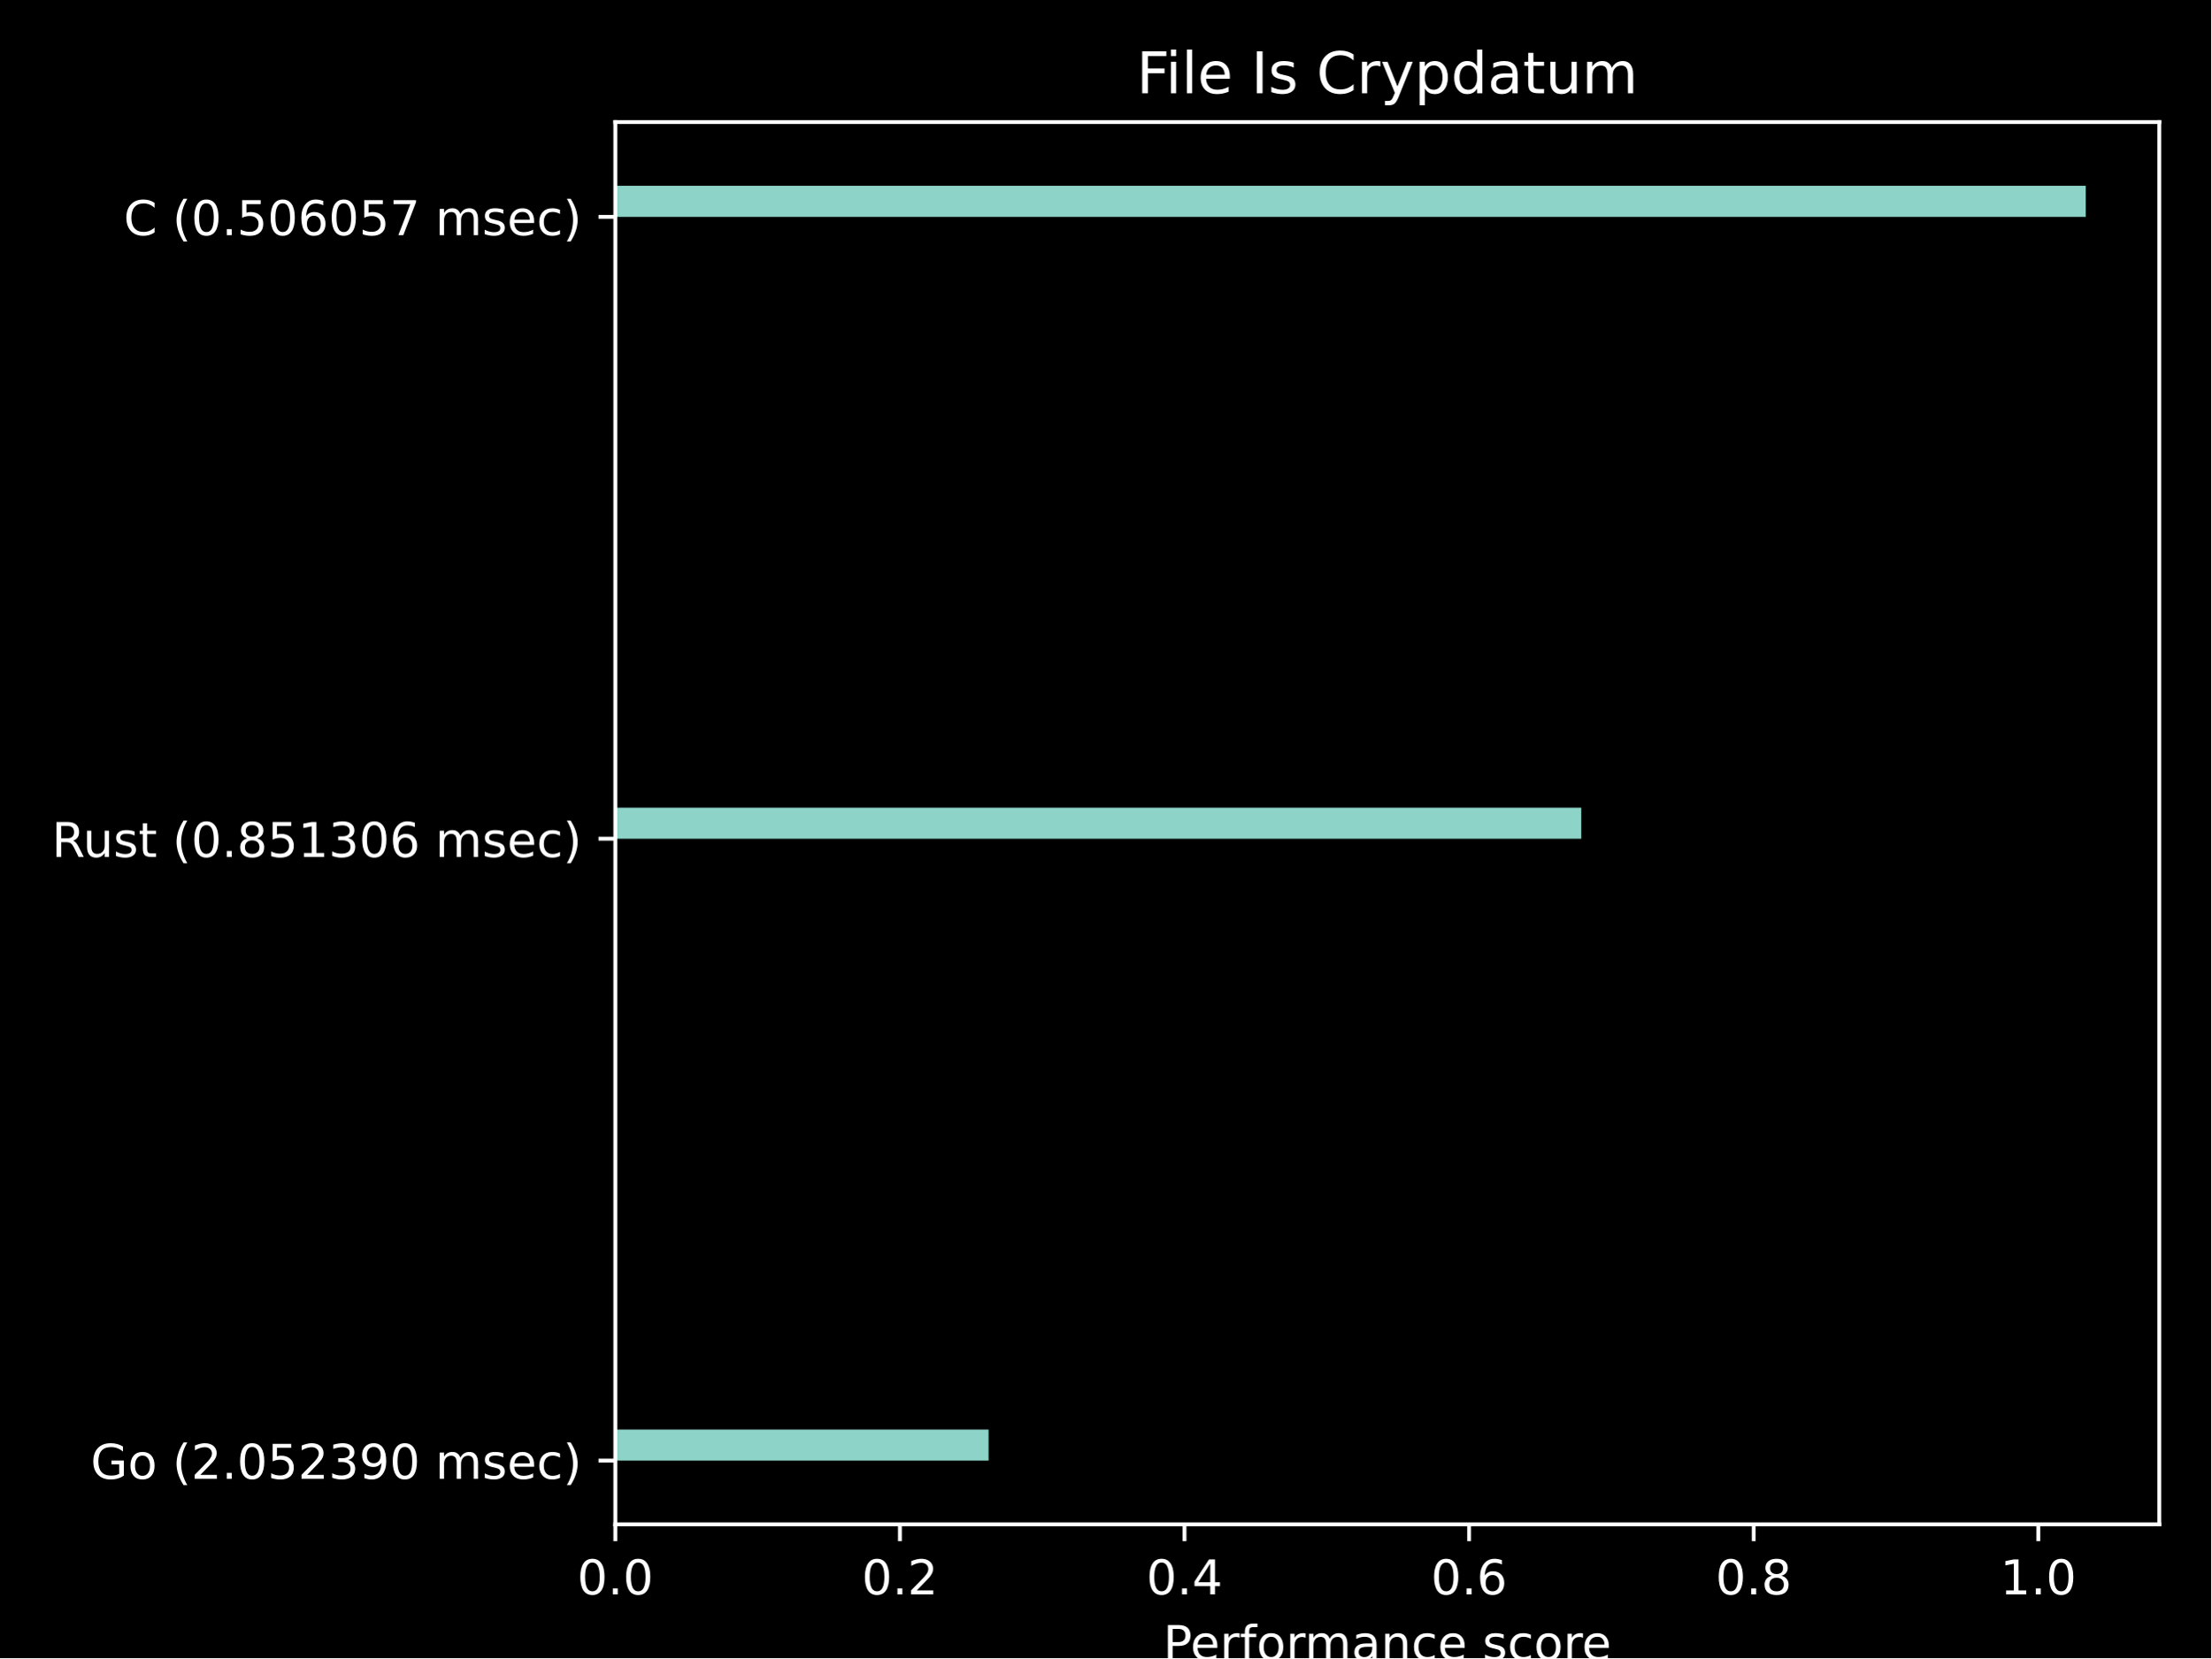
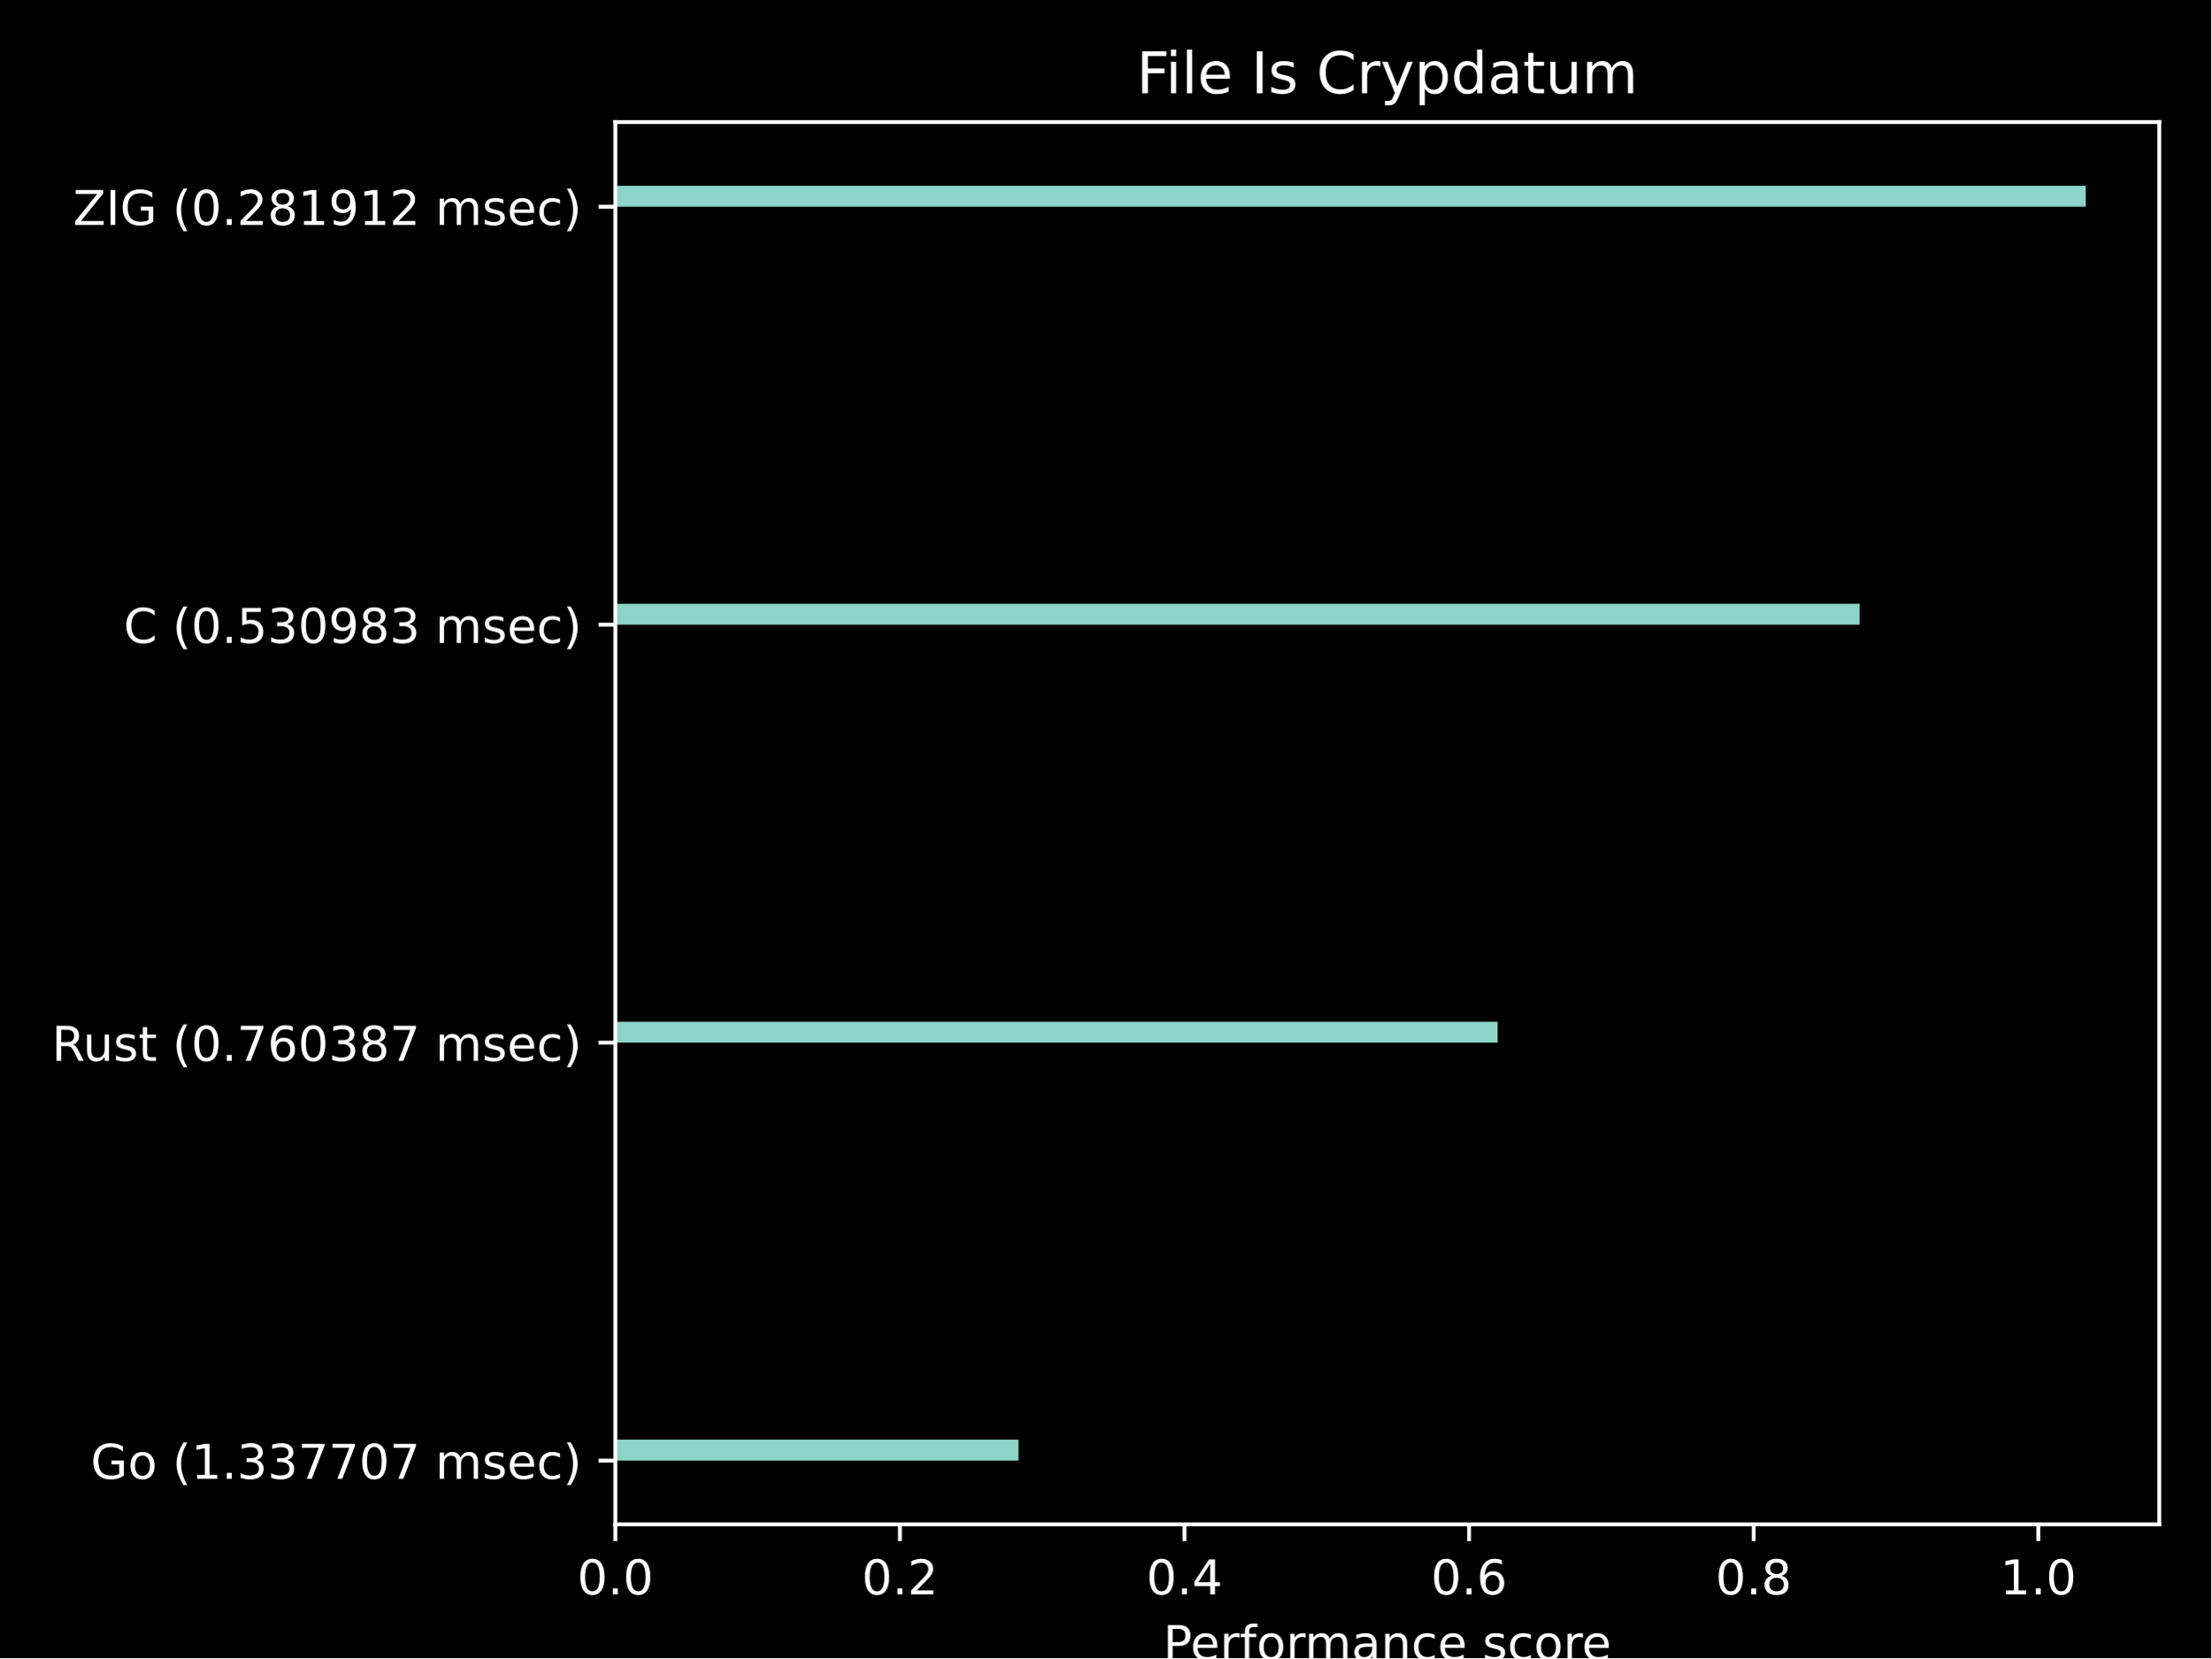
<svg xmlns="http://www.w3.org/2000/svg" xmlns:xlink="http://www.w3.org/1999/xlink" width="460.8pt" height="345.6pt" viewBox="0 0 460.8 345.6" version="1.1">
  <defs>
    <style type="text/css">*{stroke-linejoin: round; stroke-linecap: butt}</style>
  </defs>
  <g id="figure_1">
    <g id="patch_1">
      <path d="M 0 345.6  L 460.8 345.6  L 460.8 0  L 0 0  z " />
    </g>
    <g id="axes_1">
      <g id="patch_2">
        <path d="M 128.23 317.72  L 450 317.72  L 450 25.44  L 128.23 25.44  z " />
      </g>
      <g id="patch_3">
-         <path d="M 128.23 38.725  L 434.678 38.725  L 434.678 45.206  L 128.23 45.206  z " clip-path="url(#p755a1f5426)" style="fill: #8dd3c7" />
+         <path d="M 128.23 38.725  L 434.678 38.725  L 434.678 43.081  L 128.23 43.081  z " clip-path="url(#paf223e69c2)" style="fill: #8dd3c7" />
      </g>
      <g id="patch_4">
-         <path d="M 128.23 168.34  L 329.54 168.34  L 329.54 174.82  L 128.23 174.82  z " clip-path="url(#p755a1f5426)" style="fill: #8dd3c7" />
+         <path d="M 128.23 125.843  L 387.556 125.843  L 387.556 130.199  L 128.23 130.199  z " clip-path="url(#paf223e69c2)" style="fill: #8dd3c7" />
      </g>
      <g id="patch_5">
-         <path d="M 128.23 297.954  L 206.021 297.954  L 206.021 304.435  L 128.23 304.435  z " clip-path="url(#p755a1f5426)" style="fill: #8dd3c7" />
+         <path d="M 128.23 212.961  L 312.109 212.961  L 312.109 217.317  L 128.23 217.317  z " clip-path="url(#paf223e69c2)" style="fill: #8dd3c7" />
+       </g>
+       <g id="patch_6">
+         <path d="M 128.23 300.079  L 212.256 300.079  L 212.256 304.435  L 128.23 304.435  z " clip-path="url(#paf223e69c2)" style="fill: #8dd3c7" />
      </g>
      <g id="matplotlib.axis_1">
        <g id="xtick_1">
          <g id="line2d_1">
            <defs>
-               <path id="m6a91d54876" d="M 0 0  L 0 3.5  " style="stroke: #ffffff; stroke-width: 0.8" />
+               <path id="m68def95273" d="M 0 0  L 0 3.5  " style="stroke: #ffffff; stroke-width: 0.8" />
            </defs>
            <g>
-               <use xlink:href="#m6a91d54876" x="128.23" y="317.72" style="fill: #ffffff; stroke: #ffffff; stroke-width: 0.8" />
+               <use xlink:href="#m68def95273" x="128.23" y="317.72" style="fill: #ffffff; stroke: #ffffff; stroke-width: 0.8" />
            </g>
          </g>
          <g id="text_1">
            <g style="fill: #ffffff" transform="translate(120.2784 332.3184) scale(0.1 -0.1)">
              <defs>
                <path id="DejaVuSans-30" d="M 2034 4250  Q 1547 4250 1301 3770  Q 1056 3291 1056 2328  Q 1056 1369 1301 889  Q 1547 409 2034 409  Q 2525 409 2770 889  Q 3016 1369 3016 2328  Q 3016 3291 2770 3770  Q 2525 4250 2034 4250  z M 2034 4750  Q 2819 4750 3233 4129  Q 3647 3509 3647 2328  Q 3647 1150 3233 529  Q 2819 -91 2034 -91  Q 1250 -91 836 529  Q 422 1150 422 2328  Q 422 3509 836 4129  Q 1250 4750 2034 4750  z " transform="scale(0.015625)" />
                <path id="DejaVuSans-2e" d="M 684 794  L 1344 794  L 1344 0  L 684 0  L 684 794  z " transform="scale(0.015625)" />
              </defs>
              <use xlink:href="#DejaVuSans-30" />
              <use xlink:href="#DejaVuSans-2e" x="63.623" />
              <use xlink:href="#DejaVuSans-30" x="95.41" />
            </g>
          </g>
        </g>
        <g id="xtick_2">
          <g id="line2d_2">
            <g>
-               <use xlink:href="#m6a91d54876" x="187.542" y="317.72" style="fill: #ffffff; stroke: #ffffff; stroke-width: 0.8" />
+               <use xlink:href="#m68def95273" x="187.542" y="317.72" style="fill: #ffffff; stroke: #ffffff; stroke-width: 0.8" />
            </g>
          </g>
          <g id="text_2">
            <g style="fill: #ffffff" transform="translate(179.5909 332.3184) scale(0.1 -0.1)">
              <defs>
                <path id="DejaVuSans-32" d="M 1228 531  L 3431 531  L 3431 0  L 469 0  L 469 531  Q 828 903 1448 1529  Q 2069 2156 2228 2338  Q 2531 2678 2651 2914  Q 2772 3150 2772 3378  Q 2772 3750 2511 3984  Q 2250 4219 1831 4219  Q 1534 4219 1204 4116  Q 875 4013 500 3803  L 500 4441  Q 881 4594 1212 4672  Q 1544 4750 1819 4750  Q 2544 4750 2975 4387  Q 3406 4025 3406 3419  Q 3406 3131 3298 2873  Q 3191 2616 2906 2266  Q 2828 2175 2409 1742  Q 1991 1309 1228 531  z " transform="scale(0.015625)" />
              </defs>
              <use xlink:href="#DejaVuSans-30" />
              <use xlink:href="#DejaVuSans-2e" x="63.623" />
              <use xlink:href="#DejaVuSans-32" x="95.41" />
            </g>
          </g>
        </g>
        <g id="xtick_3">
          <g id="line2d_3">
            <g>
-               <use xlink:href="#m6a91d54876" x="246.855" y="317.72" style="fill: #ffffff; stroke: #ffffff; stroke-width: 0.8" />
+               <use xlink:href="#m68def95273" x="246.855" y="317.72" style="fill: #ffffff; stroke: #ffffff; stroke-width: 0.8" />
            </g>
          </g>
          <g id="text_3">
            <g style="fill: #ffffff" transform="translate(238.9033 332.3184) scale(0.1 -0.1)">
              <defs>
                <path id="DejaVuSans-34" d="M 2419 4116  L 825 1625  L 2419 1625  L 2419 4116  z M 2253 4666  L 3047 4666  L 3047 1625  L 3713 1625  L 3713 1100  L 3047 1100  L 3047 0  L 2419 0  L 2419 1100  L 313 1100  L 313 1709  L 2253 4666  z " transform="scale(0.015625)" />
              </defs>
              <use xlink:href="#DejaVuSans-30" />
              <use xlink:href="#DejaVuSans-2e" x="63.623" />
              <use xlink:href="#DejaVuSans-34" x="95.41" />
            </g>
          </g>
        </g>
        <g id="xtick_4">
          <g id="line2d_4">
            <g>
-               <use xlink:href="#m6a91d54876" x="306.167" y="317.72" style="fill: #ffffff; stroke: #ffffff; stroke-width: 0.8" />
+               <use xlink:href="#m68def95273" x="306.167" y="317.72" style="fill: #ffffff; stroke: #ffffff; stroke-width: 0.8" />
            </g>
          </g>
          <g id="text_4">
            <g style="fill: #ffffff" transform="translate(298.2158 332.3184) scale(0.1 -0.1)">
              <defs>
                <path id="DejaVuSans-36" d="M 2113 2584  Q 1688 2584 1439 2293  Q 1191 2003 1191 1497  Q 1191 994 1439 701  Q 1688 409 2113 409  Q 2538 409 2786 701  Q 3034 994 3034 1497  Q 3034 2003 2786 2293  Q 2538 2584 2113 2584  z M 3366 4563  L 3366 3988  Q 3128 4100 2886 4159  Q 2644 4219 2406 4219  Q 1781 4219 1451 3797  Q 1122 3375 1075 2522  Q 1259 2794 1537 2939  Q 1816 3084 2150 3084  Q 2853 3084 3261 2657  Q 3669 2231 3669 1497  Q 3669 778 3244 343  Q 2819 -91 2113 -91  Q 1303 -91 875 529  Q 447 1150 447 2328  Q 447 3434 972 4092  Q 1497 4750 2381 4750  Q 2619 4750 2861 4703  Q 3103 4656 3366 4563  z " transform="scale(0.015625)" />
              </defs>
              <use xlink:href="#DejaVuSans-30" />
              <use xlink:href="#DejaVuSans-2e" x="63.623" />
              <use xlink:href="#DejaVuSans-36" x="95.41" />
            </g>
          </g>
        </g>
        <g id="xtick_5">
          <g id="line2d_5">
            <g>
-               <use xlink:href="#m6a91d54876" x="365.48" y="317.72" style="fill: #ffffff; stroke: #ffffff; stroke-width: 0.8" />
+               <use xlink:href="#m68def95273" x="365.48" y="317.72" style="fill: #ffffff; stroke: #ffffff; stroke-width: 0.8" />
            </g>
          </g>
          <g id="text_5">
            <g style="fill: #ffffff" transform="translate(357.5282 332.3184) scale(0.1 -0.1)">
              <defs>
                <path id="DejaVuSans-38" d="M 2034 2216  Q 1584 2216 1326 1975  Q 1069 1734 1069 1313  Q 1069 891 1326 650  Q 1584 409 2034 409  Q 2484 409 2743 651  Q 3003 894 3003 1313  Q 3003 1734 2745 1975  Q 2488 2216 2034 2216  z M 1403 2484  Q 997 2584 770 2862  Q 544 3141 544 3541  Q 544 4100 942 4425  Q 1341 4750 2034 4750  Q 2731 4750 3128 4425  Q 3525 4100 3525 3541  Q 3525 3141 3298 2862  Q 3072 2584 2669 2484  Q 3125 2378 3379 2068  Q 3634 1759 3634 1313  Q 3634 634 3220 271  Q 2806 -91 2034 -91  Q 1263 -91 848 271  Q 434 634 434 1313  Q 434 1759 690 2068  Q 947 2378 1403 2484  z M 1172 3481  Q 1172 3119 1398 2916  Q 1625 2713 2034 2713  Q 2441 2713 2670 2916  Q 2900 3119 2900 3481  Q 2900 3844 2670 4047  Q 2441 4250 2034 4250  Q 1625 4250 1398 4047  Q 1172 3844 1172 3481  z " transform="scale(0.015625)" />
              </defs>
              <use xlink:href="#DejaVuSans-30" />
              <use xlink:href="#DejaVuSans-2e" x="63.623" />
              <use xlink:href="#DejaVuSans-38" x="95.41" />
            </g>
          </g>
        </g>
        <g id="xtick_6">
          <g id="line2d_6">
            <g>
-               <use xlink:href="#m6a91d54876" x="424.792" y="317.72" style="fill: #ffffff; stroke: #ffffff; stroke-width: 0.8" />
+               <use xlink:href="#m68def95273" x="424.792" y="317.72" style="fill: #ffffff; stroke: #ffffff; stroke-width: 0.8" />
            </g>
          </g>
          <g id="text_6">
            <g style="fill: #ffffff" transform="translate(416.8406 332.3184) scale(0.1 -0.1)">
              <defs>
                <path id="DejaVuSans-31" d="M 794 531  L 1825 531  L 1825 4091  L 703 3866  L 703 4441  L 1819 4666  L 2450 4666  L 2450 531  L 3481 531  L 3481 0  L 794 0  L 794 531  z " transform="scale(0.015625)" />
              </defs>
              <use xlink:href="#DejaVuSans-31" />
              <use xlink:href="#DejaVuSans-2e" x="63.623" />
              <use xlink:href="#DejaVuSans-30" x="95.41" />
            </g>
          </g>
        </g>
        <g id="text_7">
          <g style="fill: #ffffff" transform="translate(242.4111 345.9966) scale(0.1 -0.1)">
            <defs>
              <path id="DejaVuSans-50" d="M 1259 4147  L 1259 2394  L 2053 2394  Q 2494 2394 2734 2622  Q 2975 2850 2975 3272  Q 2975 3691 2734 3919  Q 2494 4147 2053 4147  L 1259 4147  z M 628 4666  L 2053 4666  Q 2838 4666 3239 4311  Q 3641 3956 3641 3272  Q 3641 2581 3239 2228  Q 2838 1875 2053 1875  L 1259 1875  L 1259 0  L 628 0  L 628 4666  z " transform="scale(0.015625)" />
              <path id="DejaVuSans-65" d="M 3597 1894  L 3597 1613  L 953 1613  Q 991 1019 1311 708  Q 1631 397 2203 397  Q 2534 397 2845 478  Q 3156 559 3463 722  L 3463 178  Q 3153 47 2828 -22  Q 2503 -91 2169 -91  Q 1331 -91 842 396  Q 353 884 353 1716  Q 353 2575 817 3079  Q 1281 3584 2069 3584  Q 2775 3584 3186 3129  Q 3597 2675 3597 1894  z M 3022 2063  Q 3016 2534 2758 2815  Q 2500 3097 2075 3097  Q 1594 3097 1305 2825  Q 1016 2553 972 2059  L 3022 2063  z " transform="scale(0.015625)" />
              <path id="DejaVuSans-72" d="M 2631 2963  Q 2534 3019 2420 3045  Q 2306 3072 2169 3072  Q 1681 3072 1420 2755  Q 1159 2438 1159 1844  L 1159 0  L 581 0  L 581 3500  L 1159 3500  L 1159 2956  Q 1341 3275 1631 3429  Q 1922 3584 2338 3584  Q 2397 3584 2469 3576  Q 2541 3569 2628 3553  L 2631 2963  z " transform="scale(0.015625)" />
              <path id="DejaVuSans-66" d="M 2375 4863  L 2375 4384  L 1825 4384  Q 1516 4384 1395 4259  Q 1275 4134 1275 3809  L 1275 3500  L 2222 3500  L 2222 3053  L 1275 3053  L 1275 0  L 697 0  L 697 3053  L 147 3053  L 147 3500  L 697 3500  L 697 3744  Q 697 4328 969 4595  Q 1241 4863 1831 4863  L 2375 4863  z " transform="scale(0.015625)" />
              <path id="DejaVuSans-6f" d="M 1959 3097  Q 1497 3097 1228 2736  Q 959 2375 959 1747  Q 959 1119 1226 758  Q 1494 397 1959 397  Q 2419 397 2687 759  Q 2956 1122 2956 1747  Q 2956 2369 2687 2733  Q 2419 3097 1959 3097  z M 1959 3584  Q 2709 3584 3137 3096  Q 3566 2609 3566 1747  Q 3566 888 3137 398  Q 2709 -91 1959 -91  Q 1206 -91 779 398  Q 353 888 353 1747  Q 353 2609 779 3096  Q 1206 3584 1959 3584  z " transform="scale(0.015625)" />
              <path id="DejaVuSans-6d" d="M 3328 2828  Q 3544 3216 3844 3400  Q 4144 3584 4550 3584  Q 5097 3584 5394 3201  Q 5691 2819 5691 2113  L 5691 0  L 5113 0  L 5113 2094  Q 5113 2597 4934 2840  Q 4756 3084 4391 3084  Q 3944 3084 3684 2787  Q 3425 2491 3425 1978  L 3425 0  L 2847 0  L 2847 2094  Q 2847 2600 2669 2842  Q 2491 3084 2119 3084  Q 1678 3084 1418 2786  Q 1159 2488 1159 1978  L 1159 0  L 581 0  L 581 3500  L 1159 3500  L 1159 2956  Q 1356 3278 1631 3431  Q 1906 3584 2284 3584  Q 2666 3584 2933 3390  Q 3200 3197 3328 2828  z " transform="scale(0.015625)" />
              <path id="DejaVuSans-61" d="M 2194 1759  Q 1497 1759 1228 1600  Q 959 1441 959 1056  Q 959 750 1161 570  Q 1363 391 1709 391  Q 2188 391 2477 730  Q 2766 1069 2766 1631  L 2766 1759  L 2194 1759  z M 3341 1997  L 3341 0  L 2766 0  L 2766 531  Q 2569 213 2275 61  Q 1981 -91 1556 -91  Q 1019 -91 701 211  Q 384 513 384 1019  Q 384 1609 779 1909  Q 1175 2209 1959 2209  L 2766 2209  L 2766 2266  Q 2766 2663 2505 2880  Q 2244 3097 1772 3097  Q 1472 3097 1187 3025  Q 903 2953 641 2809  L 641 3341  Q 956 3463 1253 3523  Q 1550 3584 1831 3584  Q 2591 3584 2966 3190  Q 3341 2797 3341 1997  z " transform="scale(0.015625)" />
              <path id="DejaVuSans-6e" d="M 3513 2113  L 3513 0  L 2938 0  L 2938 2094  Q 2938 2591 2744 2837  Q 2550 3084 2163 3084  Q 1697 3084 1428 2787  Q 1159 2491 1159 1978  L 1159 0  L 581 0  L 581 3500  L 1159 3500  L 1159 2956  Q 1366 3272 1645 3428  Q 1925 3584 2291 3584  Q 2894 3584 3203 3211  Q 3513 2838 3513 2113  z " transform="scale(0.015625)" />
              <path id="DejaVuSans-63" d="M 3122 3366  L 3122 2828  Q 2878 2963 2633 3030  Q 2388 3097 2138 3097  Q 1578 3097 1268 2742  Q 959 2388 959 1747  Q 959 1106 1268 751  Q 1578 397 2138 397  Q 2388 397 2633 464  Q 2878 531 3122 666  L 3122 134  Q 2881 22 2623 -34  Q 2366 -91 2075 -91  Q 1284 -91 818 406  Q 353 903 353 1747  Q 353 2603 823 3093  Q 1294 3584 2113 3584  Q 2378 3584 2631 3529  Q 2884 3475 3122 3366  z " transform="scale(0.015625)" />
              <path id="DejaVuSans-20" transform="scale(0.015625)" />
              <path id="DejaVuSans-73" d="M 2834 3397  L 2834 2853  Q 2591 2978 2328 3040  Q 2066 3103 1784 3103  Q 1356 3103 1142 2972  Q 928 2841 928 2578  Q 928 2378 1081 2264  Q 1234 2150 1697 2047  L 1894 2003  Q 2506 1872 2764 1633  Q 3022 1394 3022 966  Q 3022 478 2636 193  Q 2250 -91 1575 -91  Q 1294 -91 989 -36  Q 684 19 347 128  L 347 722  Q 666 556 975 473  Q 1284 391 1588 391  Q 1994 391 2212 530  Q 2431 669 2431 922  Q 2431 1156 2273 1281  Q 2116 1406 1581 1522  L 1381 1569  Q 847 1681 609 1914  Q 372 2147 372 2553  Q 372 3047 722 3315  Q 1072 3584 1716 3584  Q 2034 3584 2315 3537  Q 2597 3491 2834 3397  z " transform="scale(0.015625)" />
            </defs>
            <use xlink:href="#DejaVuSans-50" />
            <use xlink:href="#DejaVuSans-65" x="56.678" />
            <use xlink:href="#DejaVuSans-72" x="118.201" />
            <use xlink:href="#DejaVuSans-66" x="159.314" />
            <use xlink:href="#DejaVuSans-6f" x="194.52" />
            <use xlink:href="#DejaVuSans-72" x="255.701" />
            <use xlink:href="#DejaVuSans-6d" x="295.064" />
            <use xlink:href="#DejaVuSans-61" x="392.477" />
            <use xlink:href="#DejaVuSans-6e" x="453.756" />
            <use xlink:href="#DejaVuSans-63" x="517.135" />
            <use xlink:href="#DejaVuSans-65" x="572.115" />
            <use xlink:href="#DejaVuSans-20" x="633.639" />
            <use xlink:href="#DejaVuSans-73" x="665.426" />
            <use xlink:href="#DejaVuSans-63" x="717.525" />
            <use xlink:href="#DejaVuSans-6f" x="772.506" />
            <use xlink:href="#DejaVuSans-72" x="833.688" />
            <use xlink:href="#DejaVuSans-65" x="872.551" />
          </g>
        </g>
      </g>
      <g id="matplotlib.axis_2">
        <g id="ytick_1">
          <g id="line2d_7">
            <defs>
-               <path id="m76ee1b134c" d="M 0 0  L -3.5 0  " style="stroke: #ffffff; stroke-width: 0.8" />
+               <path id="m04b089ded4" d="M 0 0  L -3.5 0  " style="stroke: #ffffff; stroke-width: 0.8" />
            </defs>
            <g>
-               <use xlink:href="#m76ee1b134c" x="128.23" y="45.206" style="fill: #ffffff; stroke: #ffffff; stroke-width: 0.8" />
+               <use xlink:href="#m04b089ded4" x="128.23" y="43.081" style="fill: #ffffff; stroke: #ffffff; stroke-width: 0.8" />
            </g>
          </g>
          <g id="text_8">
-             <g style="fill: #ffffff" transform="translate(25.77062 49.00538) scale(0.1 -0.1)">
+             <g style="fill: #ffffff" transform="translate(15.205 46.88056) scale(0.1 -0.1)">
+               <defs>
+                 <path id="DejaVuSans-5a" d="M 359 4666  L 4025 4666  L 4025 4184  L 1075 531  L 4097 531  L 4097 0  L 288 0  L 288 481  L 3238 4134  L 359 4134  L 359 4666  z " transform="scale(0.015625)" />
+                 <path id="DejaVuSans-49" d="M 628 4666  L 1259 4666  L 1259 0  L 628 0  L 628 4666  z " transform="scale(0.015625)" />
+                 <path id="DejaVuSans-47" d="M 3809 666  L 3809 1919  L 2778 1919  L 2778 2438  L 4434 2438  L 4434 434  Q 4069 175 3628 42  Q 3188 -91 2688 -91  Q 1594 -91 976 548  Q 359 1188 359 2328  Q 359 3472 976 4111  Q 1594 4750 2688 4750  Q 3144 4750 3555 4637  Q 3966 4525 4313 4306  L 4313 3634  Q 3963 3931 3569 4081  Q 3175 4231 2741 4231  Q 1884 4231 1454 3753  Q 1025 3275 1025 2328  Q 1025 1384 1454 906  Q 1884 428 2741 428  Q 3075 428 3337 486  Q 3600 544 3809 666  z " transform="scale(0.015625)" />
+                 <path id="DejaVuSans-28" d="M 1984 4856  Q 1566 4138 1362 3434  Q 1159 2731 1159 2009  Q 1159 1288 1364 580  Q 1569 -128 1984 -844  L 1484 -844  Q 1016 -109 783 600  Q 550 1309 550 2009  Q 550 2706 781 3412  Q 1013 4119 1484 4856  L 1984 4856  z " transform="scale(0.015625)" />
+                 <path id="DejaVuSans-39" d="M 703 97  L 703 672  Q 941 559 1184 500  Q 1428 441 1663 441  Q 2288 441 2617 861  Q 2947 1281 2994 2138  Q 2813 1869 2534 1725  Q 2256 1581 1919 1581  Q 1219 1581 811 2004  Q 403 2428 403 3163  Q 403 3881 828 4315  Q 1253 4750 1959 4750  Q 2769 4750 3195 4129  Q 3622 3509 3622 2328  Q 3622 1225 3098 567  Q 2575 -91 1691 -91  Q 1453 -91 1209 -44  Q 966 3 703 97  z M 1959 2075  Q 2384 2075 2632 2365  Q 2881 2656 2881 3163  Q 2881 3666 2632 3958  Q 2384 4250 1959 4250  Q 1534 4250 1286 3958  Q 1038 3666 1038 3163  Q 1038 2656 1286 2365  Q 1534 2075 1959 2075  z " transform="scale(0.015625)" />
+                 <path id="DejaVuSans-29" d="M 513 4856  L 1013 4856  Q 1481 4119 1714 3412  Q 1947 2706 1947 2009  Q 1947 1309 1714 600  Q 1481 -109 1013 -844  L 513 -844  Q 928 -128 1133 580  Q 1338 1288 1338 2009  Q 1338 2731 1133 3434  Q 928 4138 513 4856  z " transform="scale(0.015625)" />
+               </defs>
+               <use xlink:href="#DejaVuSans-5a" />
+               <use xlink:href="#DejaVuSans-49" x="68.506" />
+               <use xlink:href="#DejaVuSans-47" x="97.998" />
+               <use xlink:href="#DejaVuSans-20" x="175.488" />
+               <use xlink:href="#DejaVuSans-28" x="207.275" />
+               <use xlink:href="#DejaVuSans-30" x="246.289" />
+               <use xlink:href="#DejaVuSans-2e" x="309.912" />
+               <use xlink:href="#DejaVuSans-32" x="341.699" />
+               <use xlink:href="#DejaVuSans-38" x="405.322" />
+               <use xlink:href="#DejaVuSans-31" x="468.945" />
+               <use xlink:href="#DejaVuSans-39" x="532.568" />
+               <use xlink:href="#DejaVuSans-31" x="596.191" />
+               <use xlink:href="#DejaVuSans-32" x="659.814" />
+               <use xlink:href="#DejaVuSans-20" x="723.438" />
+               <use xlink:href="#DejaVuSans-6d" x="755.225" />
+               <use xlink:href="#DejaVuSans-73" x="852.637" />
+               <use xlink:href="#DejaVuSans-65" x="904.736" />
+               <use xlink:href="#DejaVuSans-63" x="966.26" />
+               <use xlink:href="#DejaVuSans-29" x="1021.24" />
+             </g>
+           </g>
+         </g>
+         <g id="ytick_2">
+           <g id="line2d_8">
+             <g>
+               <use xlink:href="#m04b089ded4" x="128.23" y="130.199" style="fill: #ffffff; stroke: #ffffff; stroke-width: 0.8" />
+             </g>
+           </g>
+           <g id="text_9">
+             <g style="fill: #ffffff" transform="translate(25.77062 133.9983) scale(0.1 -0.1)">
              <defs>
                <path id="DejaVuSans-43" d="M 4122 4306  L 4122 3641  Q 3803 3938 3442 4084  Q 3081 4231 2675 4231  Q 1875 4231 1450 3742  Q 1025 3253 1025 2328  Q 1025 1406 1450 917  Q 1875 428 2675 428  Q 3081 428 3442 575  Q 3803 722 4122 1019  L 4122 359  Q 3791 134 3420 21  Q 3050 -91 2638 -91  Q 1578 -91 968 557  Q 359 1206 359 2328  Q 359 3453 968 4101  Q 1578 4750 2638 4750  Q 3056 4750 3426 4639  Q 3797 4528 4122 4306  z " transform="scale(0.015625)" />
-                 <path id="DejaVuSans-28" d="M 1984 4856  Q 1566 4138 1362 3434  Q 1159 2731 1159 2009  Q 1159 1288 1364 580  Q 1569 -128 1984 -844  L 1484 -844  Q 1016 -109 783 600  Q 550 1309 550 2009  Q 550 2706 781 3412  Q 1013 4119 1484 4856  L 1984 4856  z " transform="scale(0.015625)" />
                <path id="DejaVuSans-35" d="M 691 4666  L 3169 4666  L 3169 4134  L 1269 4134  L 1269 2991  Q 1406 3038 1543 3061  Q 1681 3084 1819 3084  Q 2600 3084 3056 2656  Q 3513 2228 3513 1497  Q 3513 744 3044 326  Q 2575 -91 1722 -91  Q 1428 -91 1123 -41  Q 819 9 494 109  L 494 744  Q 775 591 1075 516  Q 1375 441 1709 441  Q 2250 441 2565 725  Q 2881 1009 2881 1497  Q 2881 1984 2565 2268  Q 2250 2553 1709 2553  Q 1456 2553 1204 2497  Q 953 2441 691 2322  L 691 4666  z " transform="scale(0.015625)" />
-                 <path id="DejaVuSans-37" d="M 525 4666  L 3525 4666  L 3525 4397  L 1831 0  L 1172 0  L 2766 4134  L 525 4134  L 525 4666  z " transform="scale(0.015625)" />
-                 <path id="DejaVuSans-29" d="M 513 4856  L 1013 4856  Q 1481 4119 1714 3412  Q 1947 2706 1947 2009  Q 1947 1309 1714 600  Q 1481 -109 1013 -844  L 513 -844  Q 928 -128 1133 580  Q 1338 1288 1338 2009  Q 1338 2731 1133 3434  Q 928 4138 513 4856  z " transform="scale(0.015625)" />
+                 <path id="DejaVuSans-33" d="M 2597 2516  Q 3050 2419 3304 2112  Q 3559 1806 3559 1356  Q 3559 666 3084 287  Q 2609 -91 1734 -91  Q 1441 -91 1130 -33  Q 819 25 488 141  L 488 750  Q 750 597 1062 519  Q 1375 441 1716 441  Q 2309 441 2620 675  Q 2931 909 2931 1356  Q 2931 1769 2642 2001  Q 2353 2234 1838 2234  L 1294 2234  L 1294 2753  L 1863 2753  Q 2328 2753 2575 2939  Q 2822 3125 2822 3475  Q 2822 3834 2567 4026  Q 2313 4219 1838 4219  Q 1578 4219 1281 4162  Q 984 4106 628 3988  L 628 4550  Q 988 4650 1302 4700  Q 1616 4750 1894 4750  Q 2613 4750 3031 4423  Q 3450 4097 3450 3541  Q 3450 3153 3228 2886  Q 3006 2619 2597 2516  z " transform="scale(0.015625)" />
              </defs>
              <use xlink:href="#DejaVuSans-43" />
              <use xlink:href="#DejaVuSans-20" x="69.824" />
              <use xlink:href="#DejaVuSans-28" x="101.611" />
              <use xlink:href="#DejaVuSans-30" x="140.625" />
              <use xlink:href="#DejaVuSans-2e" x="204.248" />
              <use xlink:href="#DejaVuSans-35" x="236.035" />
-               <use xlink:href="#DejaVuSans-30" x="299.658" />
-               <use xlink:href="#DejaVuSans-36" x="363.281" />
-               <use xlink:href="#DejaVuSans-30" x="426.904" />
-               <use xlink:href="#DejaVuSans-35" x="490.527" />
-               <use xlink:href="#DejaVuSans-37" x="554.15" />
+               <use xlink:href="#DejaVuSans-33" x="299.658" />
+               <use xlink:href="#DejaVuSans-30" x="363.281" />
+               <use xlink:href="#DejaVuSans-39" x="426.904" />
+               <use xlink:href="#DejaVuSans-38" x="490.527" />
+               <use xlink:href="#DejaVuSans-33" x="554.15" />
              <use xlink:href="#DejaVuSans-20" x="617.773" />
              <use xlink:href="#DejaVuSans-6d" x="649.561" />
              <use xlink:href="#DejaVuSans-73" x="746.973" />
              <use xlink:href="#DejaVuSans-65" x="799.072" />
              <use xlink:href="#DejaVuSans-63" x="860.596" />
              <use xlink:href="#DejaVuSans-29" x="915.576" />
            </g>
          </g>
        </g>
-         <g id="ytick_2">
-           <g id="line2d_8">
-             <g>
-               <use xlink:href="#m76ee1b134c" x="128.23" y="174.82" style="fill: #ffffff; stroke: #ffffff; stroke-width: 0.8" />
-             </g>
-           </g>
-           <g id="text_9">
-             <g style="fill: #ffffff" transform="translate(10.78781 178.6196) scale(0.1 -0.1)">
+         <g id="ytick_3">
+           <g id="line2d_9">
+             <g>
+               <use xlink:href="#m04b089ded4" x="128.23" y="217.317" style="fill: #ffffff; stroke: #ffffff; stroke-width: 0.8" />
+             </g>
+           </g>
+           <g id="text_10">
+             <g style="fill: #ffffff" transform="translate(10.78781 221.116) scale(0.1 -0.1)">
              <defs>
                <path id="DejaVuSans-52" d="M 2841 2188  Q 3044 2119 3236 1894  Q 3428 1669 3622 1275  L 4263 0  L 3584 0  L 2988 1197  Q 2756 1666 2539 1819  Q 2322 1972 1947 1972  L 1259 1972  L 1259 0  L 628 0  L 628 4666  L 2053 4666  Q 2853 4666 3247 4331  Q 3641 3997 3641 3322  Q 3641 2881 3436 2590  Q 3231 2300 2841 2188  z M 1259 4147  L 1259 2491  L 2053 2491  Q 2509 2491 2742 2702  Q 2975 2913 2975 3322  Q 2975 3731 2742 3939  Q 2509 4147 2053 4147  L 1259 4147  z " transform="scale(0.015625)" />
                <path id="DejaVuSans-75" d="M 544 1381  L 544 3500  L 1119 3500  L 1119 1403  Q 1119 906 1312 657  Q 1506 409 1894 409  Q 2359 409 2629 706  Q 2900 1003 2900 1516  L 2900 3500  L 3475 3500  L 3475 0  L 2900 0  L 2900 538  Q 2691 219 2414 64  Q 2138 -91 1772 -91  Q 1169 -91 856 284  Q 544 659 544 1381  z M 1991 3584  L 1991 3584  z " transform="scale(0.015625)" />
                <path id="DejaVuSans-74" d="M 1172 4494  L 1172 3500  L 2356 3500  L 2356 3053  L 1172 3053  L 1172 1153  Q 1172 725 1289 603  Q 1406 481 1766 481  L 2356 481  L 2356 0  L 1766 0  Q 1100 0 847 248  Q 594 497 594 1153  L 594 3053  L 172 3053  L 172 3500  L 594 3500  L 594 4494  L 1172 4494  z " transform="scale(0.015625)" />
-                 <path id="DejaVuSans-33" d="M 2597 2516  Q 3050 2419 3304 2112  Q 3559 1806 3559 1356  Q 3559 666 3084 287  Q 2609 -91 1734 -91  Q 1441 -91 1130 -33  Q 819 25 488 141  L 488 750  Q 750 597 1062 519  Q 1375 441 1716 441  Q 2309 441 2620 675  Q 2931 909 2931 1356  Q 2931 1769 2642 2001  Q 2353 2234 1838 2234  L 1294 2234  L 1294 2753  L 1863 2753  Q 2328 2753 2575 2939  Q 2822 3125 2822 3475  Q 2822 3834 2567 4026  Q 2313 4219 1838 4219  Q 1578 4219 1281 4162  Q 984 4106 628 3988  L 628 4550  Q 988 4650 1302 4700  Q 1616 4750 1894 4750  Q 2613 4750 3031 4423  Q 3450 4097 3450 3541  Q 3450 3153 3228 2886  Q 3006 2619 2597 2516  z " transform="scale(0.015625)" />
+                 <path id="DejaVuSans-37" d="M 525 4666  L 3525 4666  L 3525 4397  L 1831 0  L 1172 0  L 2766 4134  L 525 4134  L 525 4666  z " transform="scale(0.015625)" />
              </defs>
              <use xlink:href="#DejaVuSans-52" />
              <use xlink:href="#DejaVuSans-75" x="64.982" />
              <use xlink:href="#DejaVuSans-73" x="128.361" />
              <use xlink:href="#DejaVuSans-74" x="180.461" />
              <use xlink:href="#DejaVuSans-20" x="219.67" />
              <use xlink:href="#DejaVuSans-28" x="251.457" />
              <use xlink:href="#DejaVuSans-30" x="290.471" />
              <use xlink:href="#DejaVuSans-2e" x="354.094" />
-               <use xlink:href="#DejaVuSans-38" x="385.881" />
-               <use xlink:href="#DejaVuSans-35" x="449.504" />
-               <use xlink:href="#DejaVuSans-31" x="513.127" />
+               <use xlink:href="#DejaVuSans-37" x="385.881" />
+               <use xlink:href="#DejaVuSans-36" x="449.504" />
+               <use xlink:href="#DejaVuSans-30" x="513.127" />
              <use xlink:href="#DejaVuSans-33" x="576.75" />
-               <use xlink:href="#DejaVuSans-30" x="640.373" />
-               <use xlink:href="#DejaVuSans-36" x="703.996" />
+               <use xlink:href="#DejaVuSans-38" x="640.373" />
+               <use xlink:href="#DejaVuSans-37" x="703.996" />
              <use xlink:href="#DejaVuSans-20" x="767.619" />
              <use xlink:href="#DejaVuSans-6d" x="799.406" />
              <use xlink:href="#DejaVuSans-73" x="896.818" />
              <use xlink:href="#DejaVuSans-65" x="948.918" />
              <use xlink:href="#DejaVuSans-63" x="1010.441" />
              <use xlink:href="#DejaVuSans-29" x="1065.422" />
            </g>
          </g>
        </g>
-         <g id="ytick_3">
-           <g id="line2d_9">
-             <g>
-               <use xlink:href="#m76ee1b134c" x="128.23" y="304.435" style="fill: #ffffff; stroke: #ffffff; stroke-width: 0.8" />
-             </g>
-           </g>
-           <g id="text_10">
+         <g id="ytick_4">
+           <g id="line2d_10">
+             <g>
+               <use xlink:href="#m04b089ded4" x="128.23" y="304.435" style="fill: #ffffff; stroke: #ffffff; stroke-width: 0.8" />
+             </g>
+           </g>
+           <g id="text_11">
            <g style="fill: #ffffff" transform="translate(18.88625 308.2338) scale(0.1 -0.1)">
-               <defs>
-                 <path id="DejaVuSans-47" d="M 3809 666  L 3809 1919  L 2778 1919  L 2778 2438  L 4434 2438  L 4434 434  Q 4069 175 3628 42  Q 3188 -91 2688 -91  Q 1594 -91 976 548  Q 359 1188 359 2328  Q 359 3472 976 4111  Q 1594 4750 2688 4750  Q 3144 4750 3555 4637  Q 3966 4525 4313 4306  L 4313 3634  Q 3963 3931 3569 4081  Q 3175 4231 2741 4231  Q 1884 4231 1454 3753  Q 1025 3275 1025 2328  Q 1025 1384 1454 906  Q 1884 428 2741 428  Q 3075 428 3337 486  Q 3600 544 3809 666  z " transform="scale(0.015625)" />
-                 <path id="DejaVuSans-39" d="M 703 97  L 703 672  Q 941 559 1184 500  Q 1428 441 1663 441  Q 2288 441 2617 861  Q 2947 1281 2994 2138  Q 2813 1869 2534 1725  Q 2256 1581 1919 1581  Q 1219 1581 811 2004  Q 403 2428 403 3163  Q 403 3881 828 4315  Q 1253 4750 1959 4750  Q 2769 4750 3195 4129  Q 3622 3509 3622 2328  Q 3622 1225 3098 567  Q 2575 -91 1691 -91  Q 1453 -91 1209 -44  Q 966 3 703 97  z M 1959 2075  Q 2384 2075 2632 2365  Q 2881 2656 2881 3163  Q 2881 3666 2632 3958  Q 2384 4250 1959 4250  Q 1534 4250 1286 3958  Q 1038 3666 1038 3163  Q 1038 2656 1286 2365  Q 1534 2075 1959 2075  z " transform="scale(0.015625)" />
-               </defs>
              <use xlink:href="#DejaVuSans-47" />
              <use xlink:href="#DejaVuSans-6f" x="77.49" />
              <use xlink:href="#DejaVuSans-20" x="138.672" />
              <use xlink:href="#DejaVuSans-28" x="170.459" />
-               <use xlink:href="#DejaVuSans-32" x="209.473" />
+               <use xlink:href="#DejaVuSans-31" x="209.473" />
              <use xlink:href="#DejaVuSans-2e" x="273.096" />
-               <use xlink:href="#DejaVuSans-30" x="304.883" />
-               <use xlink:href="#DejaVuSans-35" x="368.506" />
-               <use xlink:href="#DejaVuSans-32" x="432.129" />
-               <use xlink:href="#DejaVuSans-33" x="495.752" />
-               <use xlink:href="#DejaVuSans-39" x="559.375" />
-               <use xlink:href="#DejaVuSans-30" x="622.998" />
+               <use xlink:href="#DejaVuSans-33" x="304.883" />
+               <use xlink:href="#DejaVuSans-33" x="368.506" />
+               <use xlink:href="#DejaVuSans-37" x="432.129" />
+               <use xlink:href="#DejaVuSans-37" x="495.752" />
+               <use xlink:href="#DejaVuSans-30" x="559.375" />
+               <use xlink:href="#DejaVuSans-37" x="622.998" />
              <use xlink:href="#DejaVuSans-20" x="686.621" />
              <use xlink:href="#DejaVuSans-6d" x="718.408" />
              <use xlink:href="#DejaVuSans-73" x="815.82" />
              <use xlink:href="#DejaVuSans-65" x="867.92" />
              <use xlink:href="#DejaVuSans-63" x="929.443" />
              <use xlink:href="#DejaVuSans-29" x="984.424" />
            </g>
          </g>
        </g>
      </g>
-       <g id="patch_6">
+       <g id="patch_7">
        <path d="M 128.23 317.72  L 128.23 25.44  " style="fill: none; stroke: #ffffff; stroke-width: 0.8; stroke-linejoin: miter; stroke-linecap: square" />
      </g>
-       <g id="patch_7">
+       <g id="patch_8">
        <path d="M 450 317.72  L 450 25.44  " style="fill: none; stroke: #ffffff; stroke-width: 0.8; stroke-linejoin: miter; stroke-linecap: square" />
      </g>
-       <g id="patch_8">
+       <g id="patch_9">
        <path d="M 128.23 317.72  L 450 317.72  " style="fill: none; stroke: #ffffff; stroke-width: 0.8; stroke-linejoin: miter; stroke-linecap: square" />
      </g>
-       <g id="patch_9">
+       <g id="patch_10">
        <path d="M 128.23 25.44  L 450 25.44  " style="fill: none; stroke: #ffffff; stroke-width: 0.8; stroke-linejoin: miter; stroke-linecap: square" />
      </g>
-       <g id="text_11">
+       <g id="text_12">
        <g style="fill: #ffffff" transform="translate(236.8625 19.44) scale(0.12 -0.12)">
          <defs>
            <path id="DejaVuSans-46" d="M 628 4666  L 3309 4666  L 3309 4134  L 1259 4134  L 1259 2759  L 3109 2759  L 3109 2228  L 1259 2228  L 1259 0  L 628 0  L 628 4666  z " transform="scale(0.015625)" />
            <path id="DejaVuSans-69" d="M 603 3500  L 1178 3500  L 1178 0  L 603 0  L 603 3500  z M 603 4863  L 1178 4863  L 1178 4134  L 603 4134  L 603 4863  z " transform="scale(0.015625)" />
            <path id="DejaVuSans-6c" d="M 603 4863  L 1178 4863  L 1178 0  L 603 0  L 603 4863  z " transform="scale(0.015625)" />
-             <path id="DejaVuSans-49" d="M 628 4666  L 1259 4666  L 1259 0  L 628 0  L 628 4666  z " transform="scale(0.015625)" />
            <path id="DejaVuSans-79" d="M 2059 -325  Q 1816 -950 1584 -1140  Q 1353 -1331 966 -1331  L 506 -1331  L 506 -850  L 844 -850  Q 1081 -850 1212 -737  Q 1344 -625 1503 -206  L 1606 56  L 191 3500  L 800 3500  L 1894 763  L 2988 3500  L 3597 3500  L 2059 -325  z " transform="scale(0.015625)" />
            <path id="DejaVuSans-70" d="M 1159 525  L 1159 -1331  L 581 -1331  L 581 3500  L 1159 3500  L 1159 2969  Q 1341 3281 1617 3432  Q 1894 3584 2278 3584  Q 2916 3584 3314 3078  Q 3713 2572 3713 1747  Q 3713 922 3314 415  Q 2916 -91 2278 -91  Q 1894 -91 1617 61  Q 1341 213 1159 525  z M 3116 1747  Q 3116 2381 2855 2742  Q 2594 3103 2138 3103  Q 1681 3103 1420 2742  Q 1159 2381 1159 1747  Q 1159 1113 1420 752  Q 1681 391 2138 391  Q 2594 391 2855 752  Q 3116 1113 3116 1747  z " transform="scale(0.015625)" />
            <path id="DejaVuSans-64" d="M 2906 2969  L 2906 4863  L 3481 4863  L 3481 0  L 2906 0  L 2906 525  Q 2725 213 2448 61  Q 2172 -91 1784 -91  Q 1150 -91 751 415  Q 353 922 353 1747  Q 353 2572 751 3078  Q 1150 3584 1784 3584  Q 2172 3584 2448 3432  Q 2725 3281 2906 2969  z M 947 1747  Q 947 1113 1208 752  Q 1469 391 1925 391  Q 2381 391 2643 752  Q 2906 1113 2906 1747  Q 2906 2381 2643 2742  Q 2381 3103 1925 3103  Q 1469 3103 1208 2742  Q 947 2381 947 1747  z " transform="scale(0.015625)" />
          </defs>
          <use xlink:href="#DejaVuSans-46" />
          <use xlink:href="#DejaVuSans-69" x="50.27" />
          <use xlink:href="#DejaVuSans-6c" x="78.053" />
          <use xlink:href="#DejaVuSans-65" x="105.836" />
          <use xlink:href="#DejaVuSans-20" x="167.359" />
          <use xlink:href="#DejaVuSans-49" x="199.146" />
          <use xlink:href="#DejaVuSans-73" x="228.639" />
          <use xlink:href="#DejaVuSans-20" x="280.738" />
          <use xlink:href="#DejaVuSans-43" x="312.525" />
          <use xlink:href="#DejaVuSans-72" x="382.35" />
          <use xlink:href="#DejaVuSans-79" x="423.463" />
          <use xlink:href="#DejaVuSans-70" x="482.643" />
          <use xlink:href="#DejaVuSans-64" x="546.119" />
          <use xlink:href="#DejaVuSans-61" x="609.596" />
          <use xlink:href="#DejaVuSans-74" x="670.875" />
          <use xlink:href="#DejaVuSans-75" x="710.084" />
          <use xlink:href="#DejaVuSans-6d" x="773.463" />
        </g>
      </g>
    </g>
  </g>
  <defs>
-     <clipPath id="p755a1f5426">
+     <clipPath id="paf223e69c2">
      <rect x="128.23" y="25.44" width="321.77" height="292.28" />
    </clipPath>
  </defs>
</svg>
